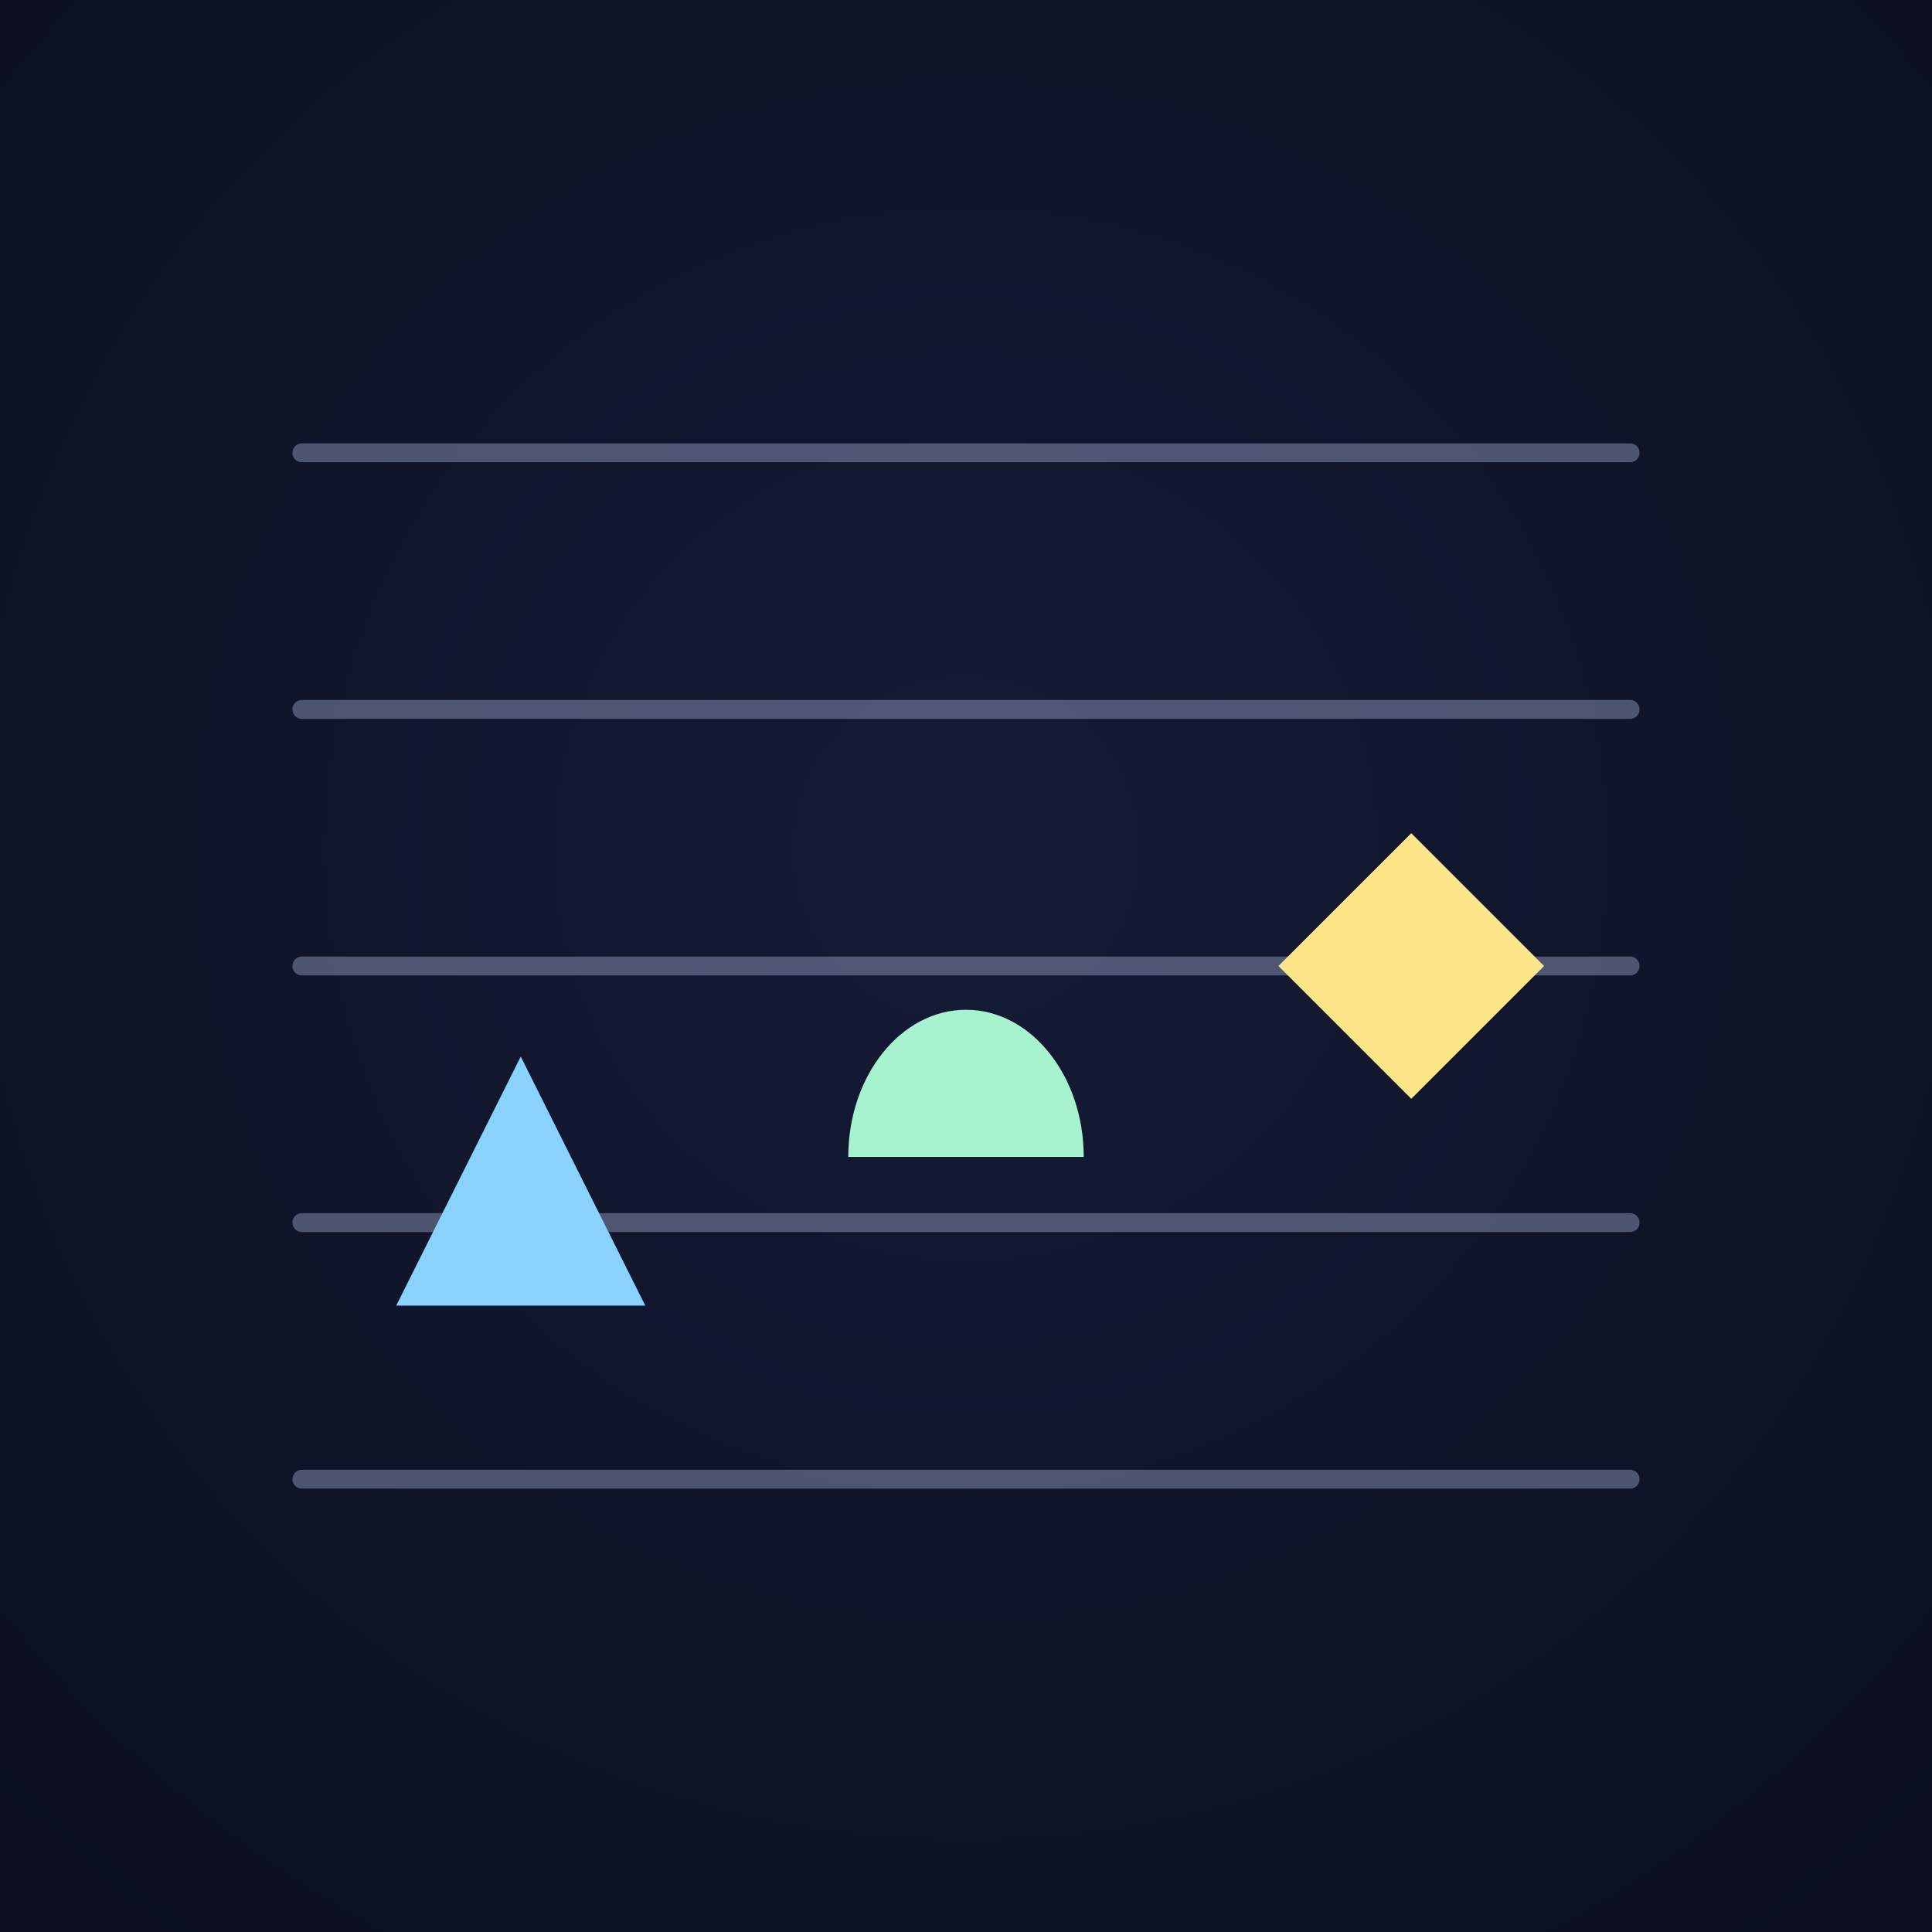
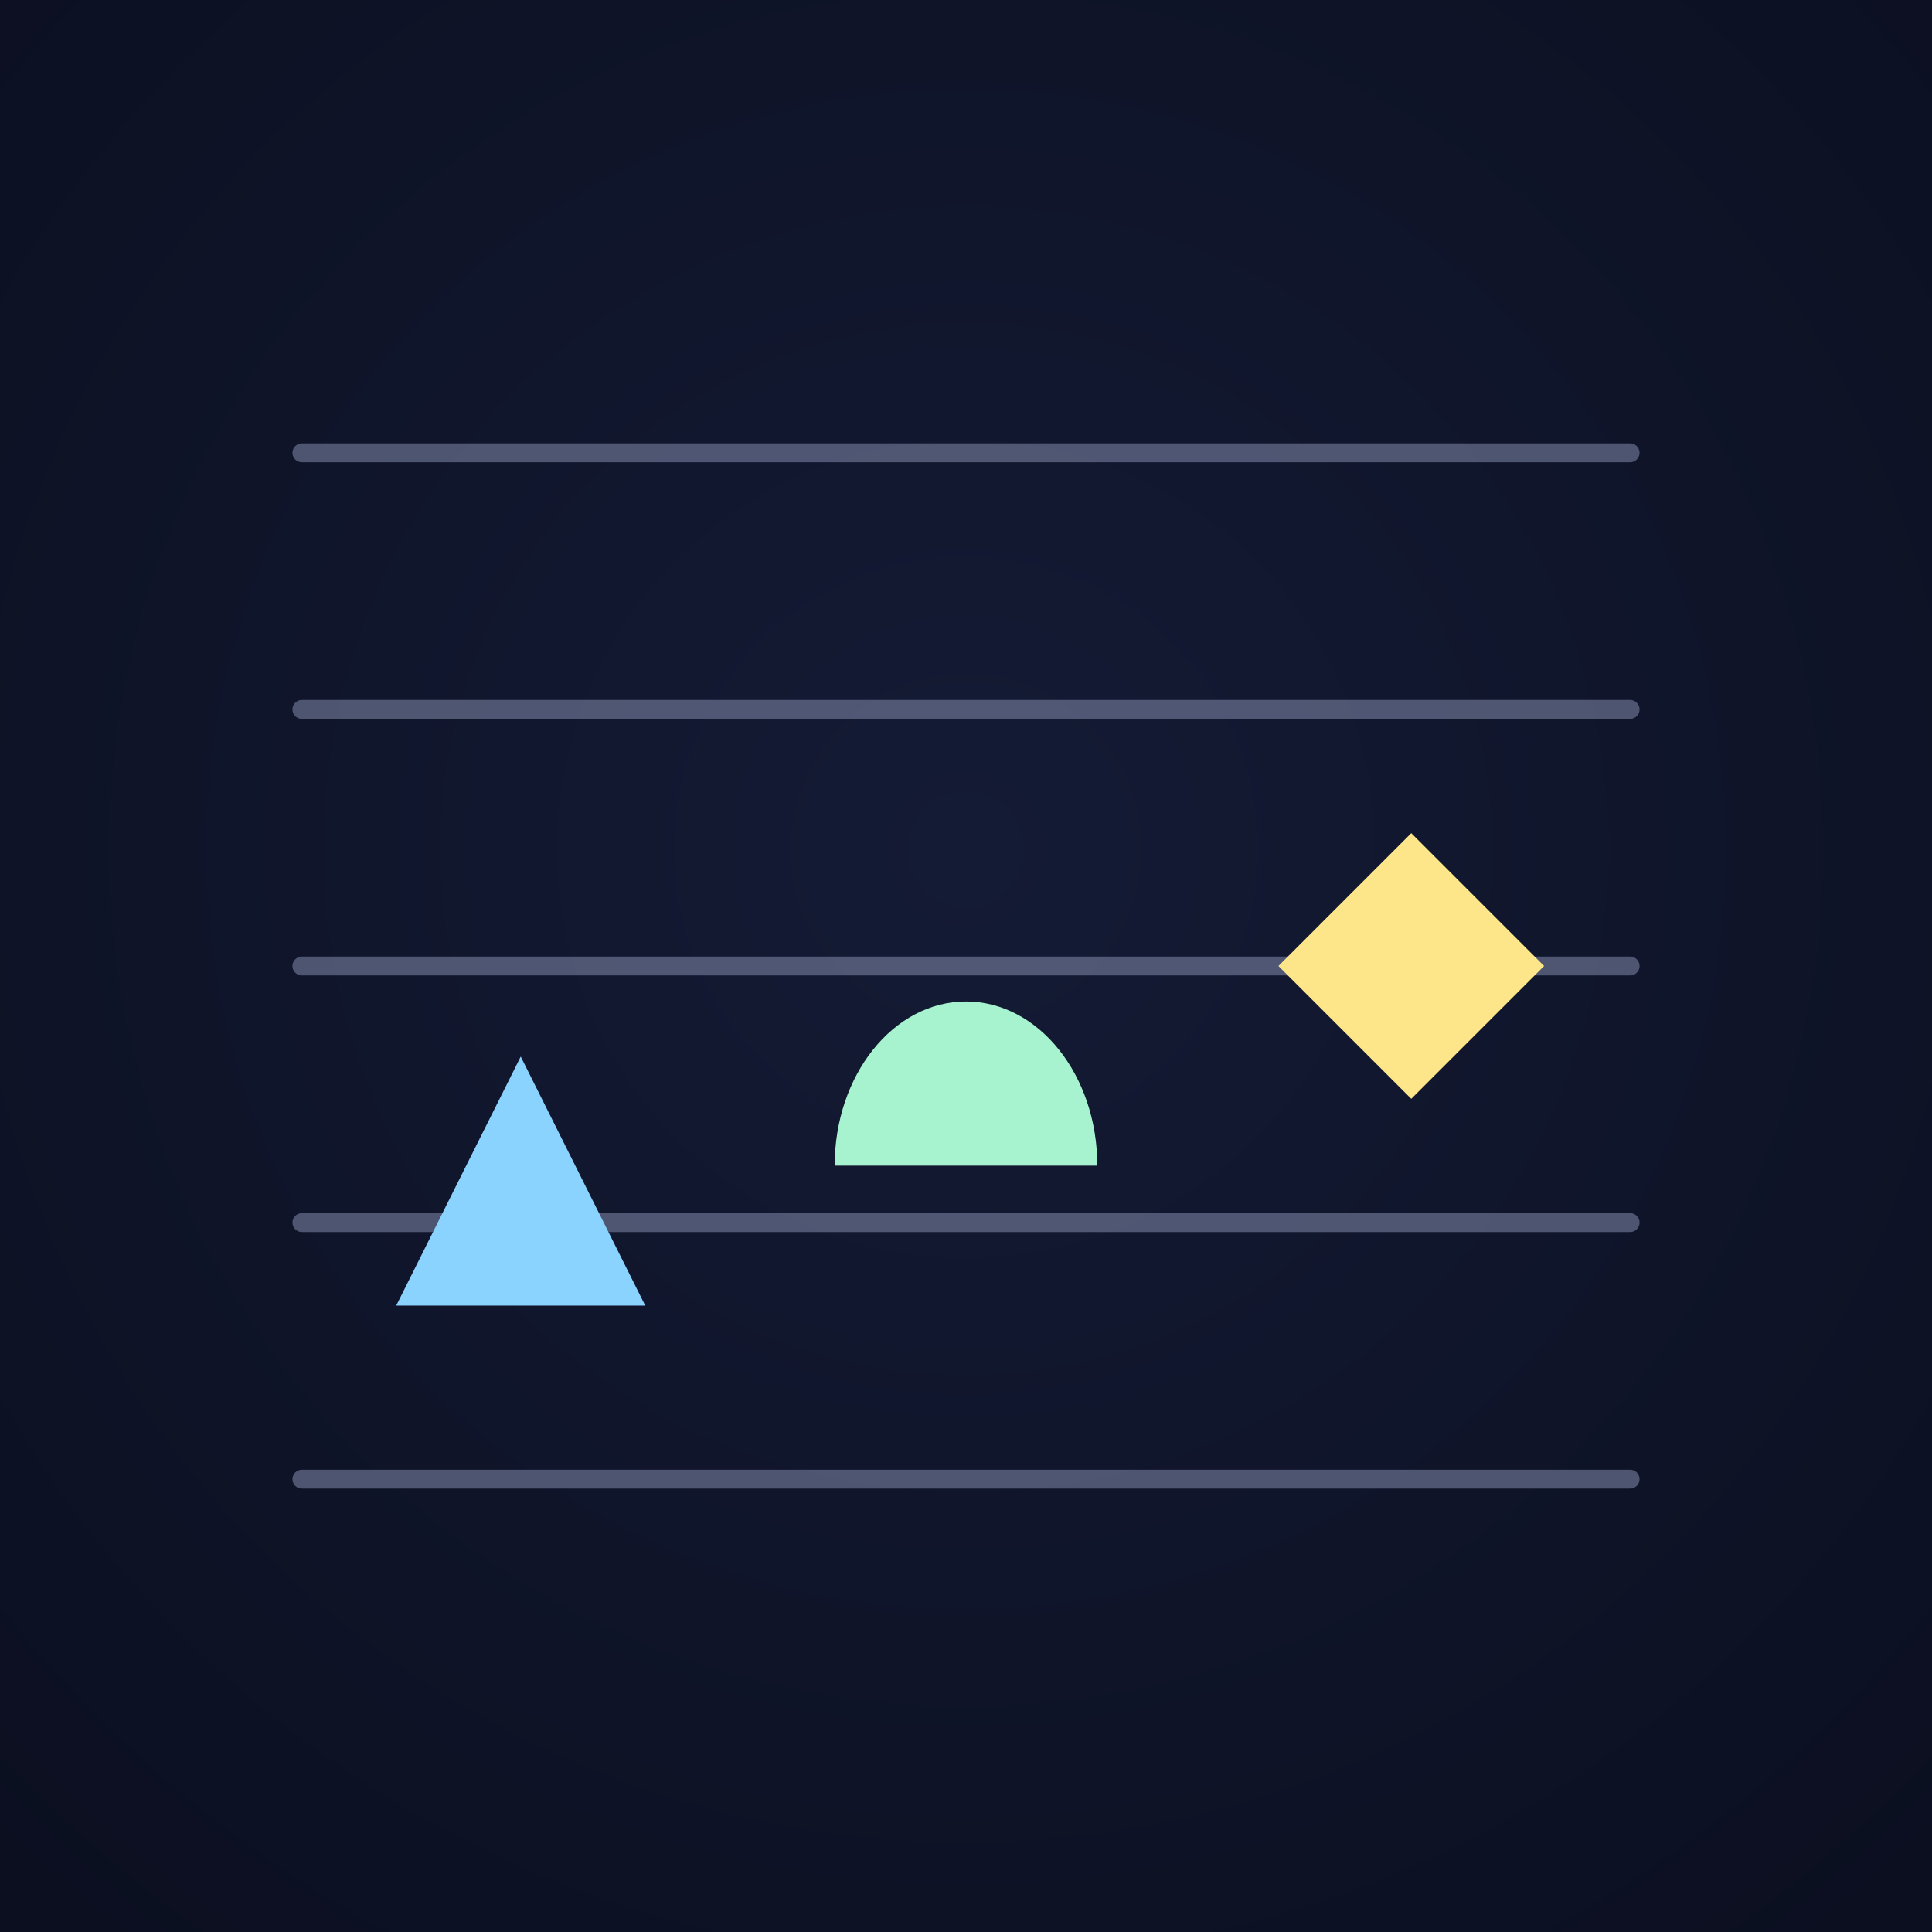
<svg xmlns="http://www.w3.org/2000/svg" width="512" height="512" viewBox="0 0 512 512" role="img" aria-label="Shape-note staff showing Do, Re, Mi">
  <defs>
    <radialGradient id="bg" cx="50%" cy="44%" r="72%">
      <stop offset="0%" stop-color="#141b35" />
      <stop offset="100%" stop-color="#0b0f20" />
    </radialGradient>
  </defs>
  <rect width="512" height="512" fill="url(#bg)" />
  <g stroke="#828bab" stroke-opacity="0.55" stroke-width="5" stroke-linecap="round">
    <line x1="80" y1="120" x2="432" y2="120" />
    <line x1="80" y1="188" x2="432" y2="188" />
    <line x1="80" y1="256" x2="432" y2="256" />
    <line x1="80" y1="324" x2="432" y2="324" />
    <line x1="80" y1="392" x2="432" y2="392" />
  </g>
  <g transform="translate(83,258) scale(1.1)" fill="#8bd3ff">
    <polygon points="50,20 20,80 80,80" />
  </g>
-   <g transform="translate(191,226) scale(1.3)" fill="#a7f3d0">
+   <g transform="translate(183.5,219) scale(1.45)" fill="#a7f3d0">
    <path d="M26 62 A24 30 0 0 1 74 62 L26 62 Z" />
  </g>
  <g transform="translate(319,201) scale(1.1)" fill="#fde68a">
    <polygon points="50,18 82,50 50,82 18,50" />
  </g>
</svg>
